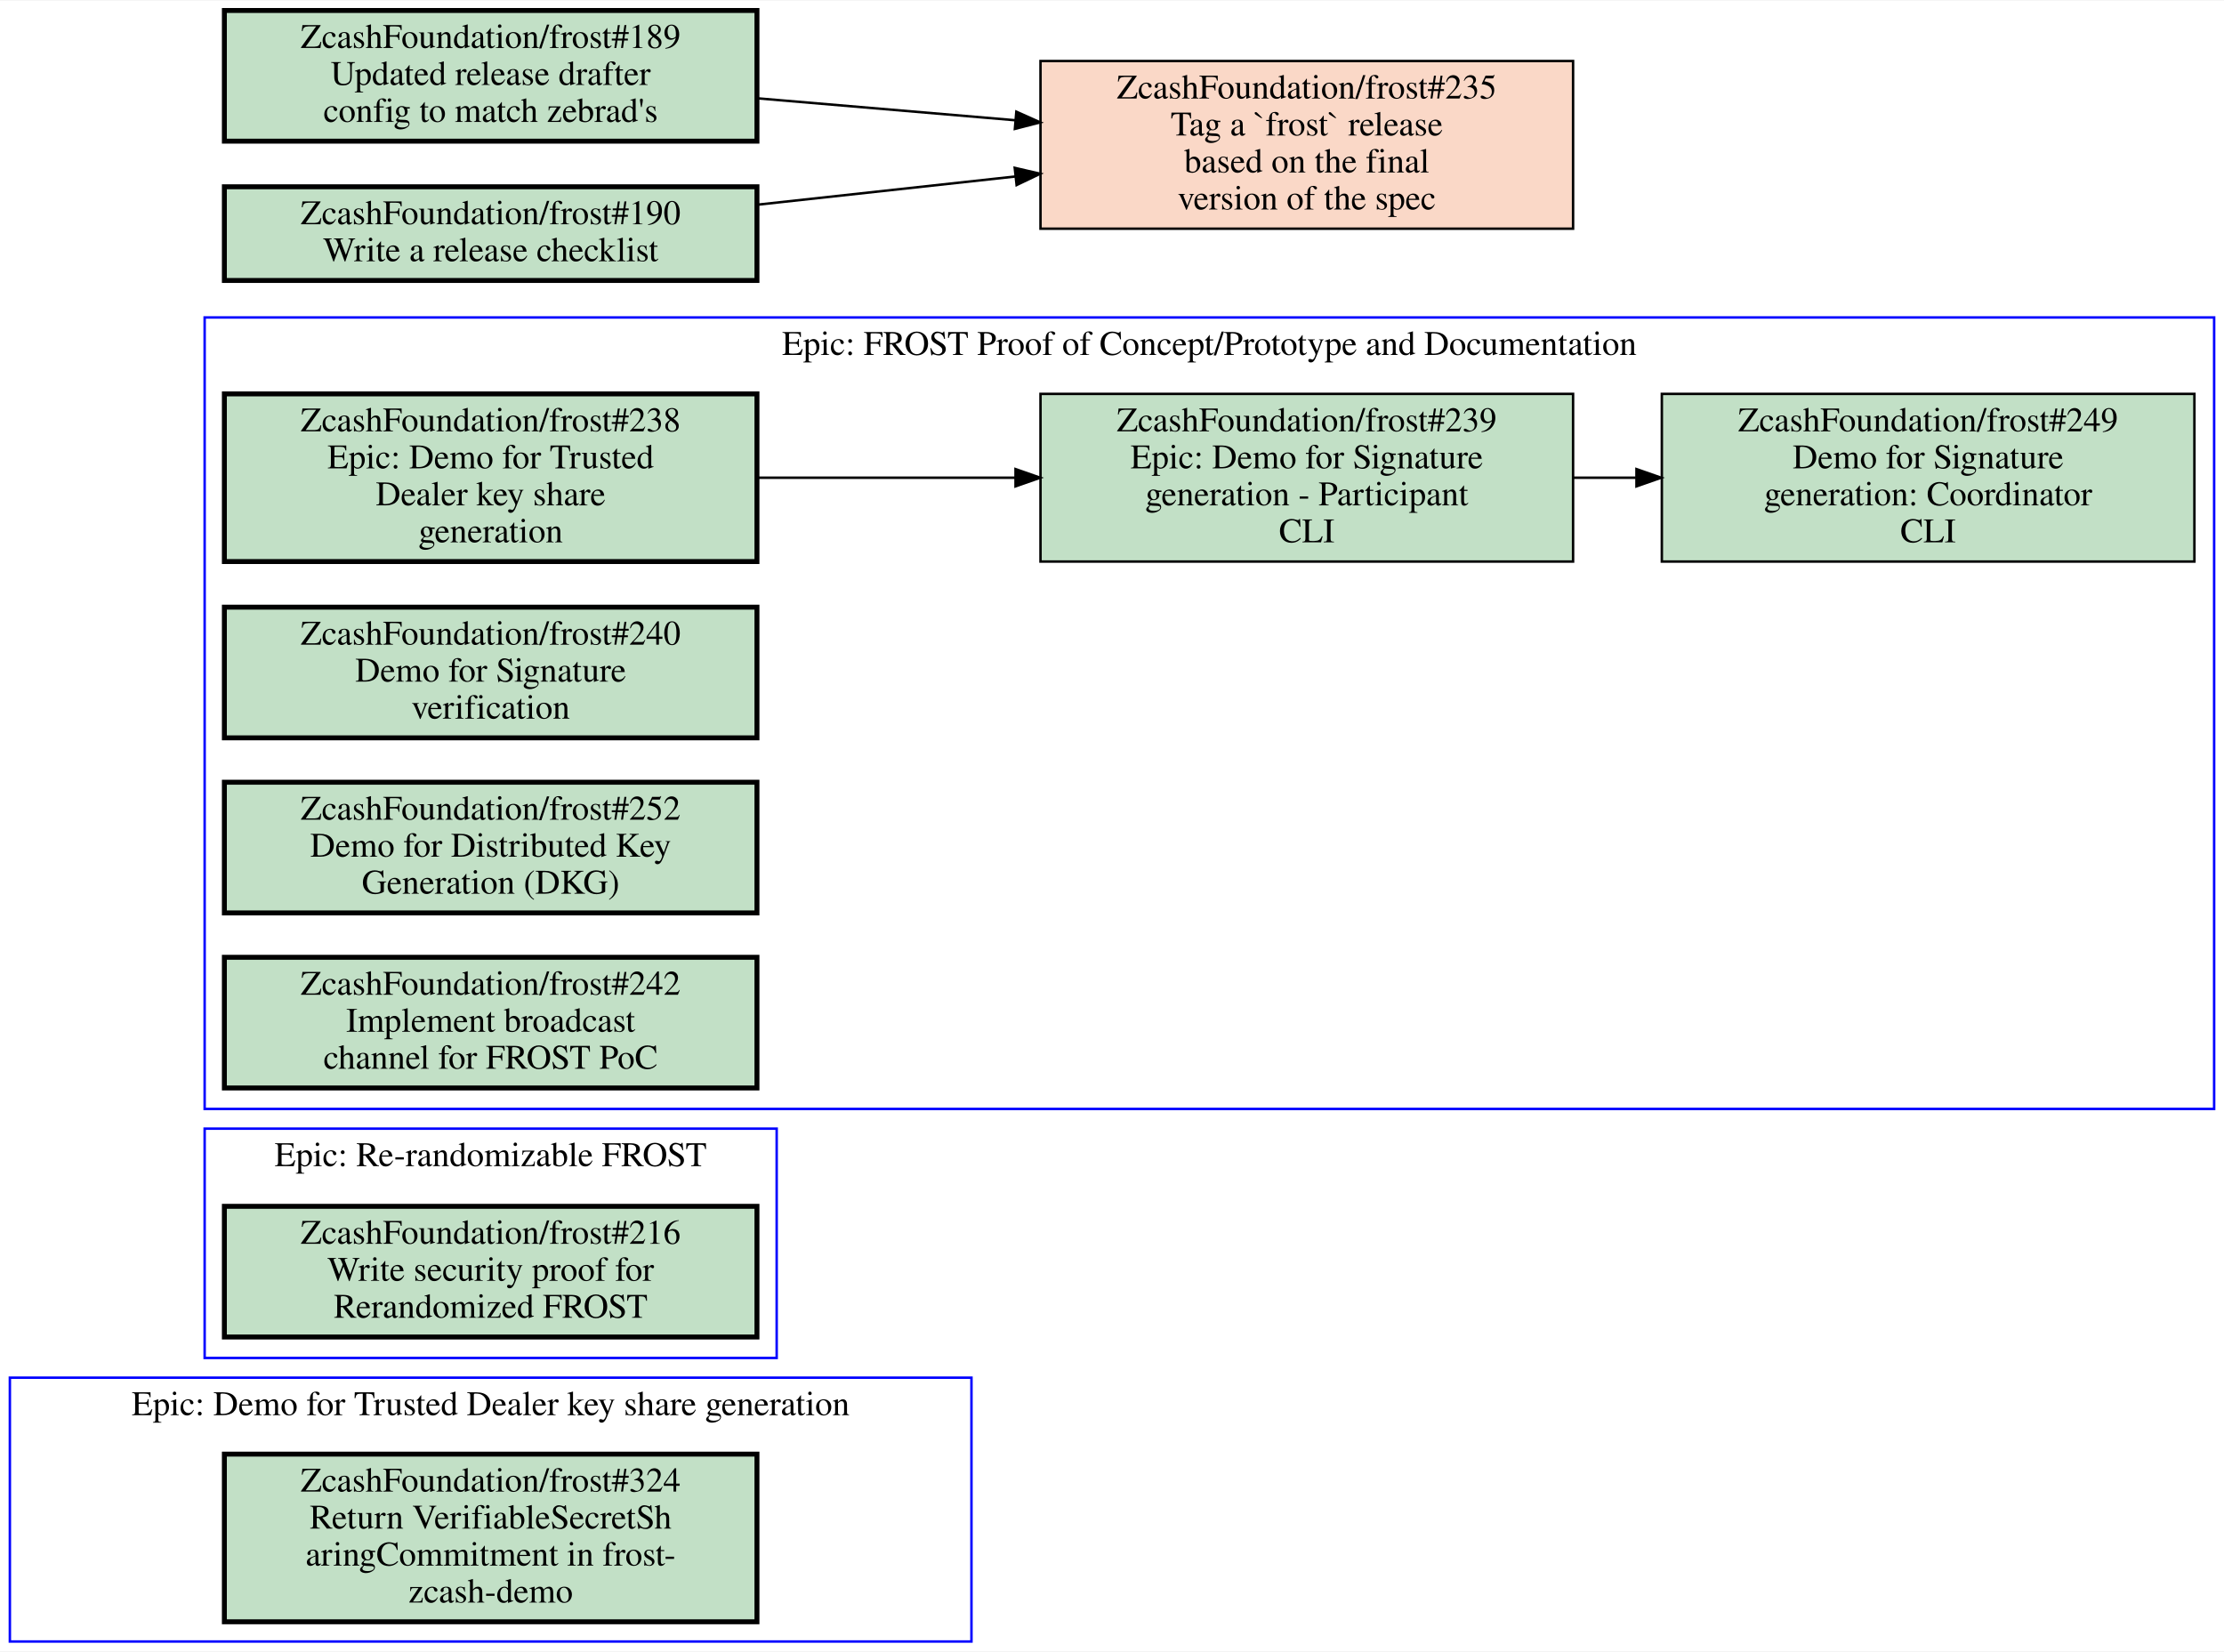
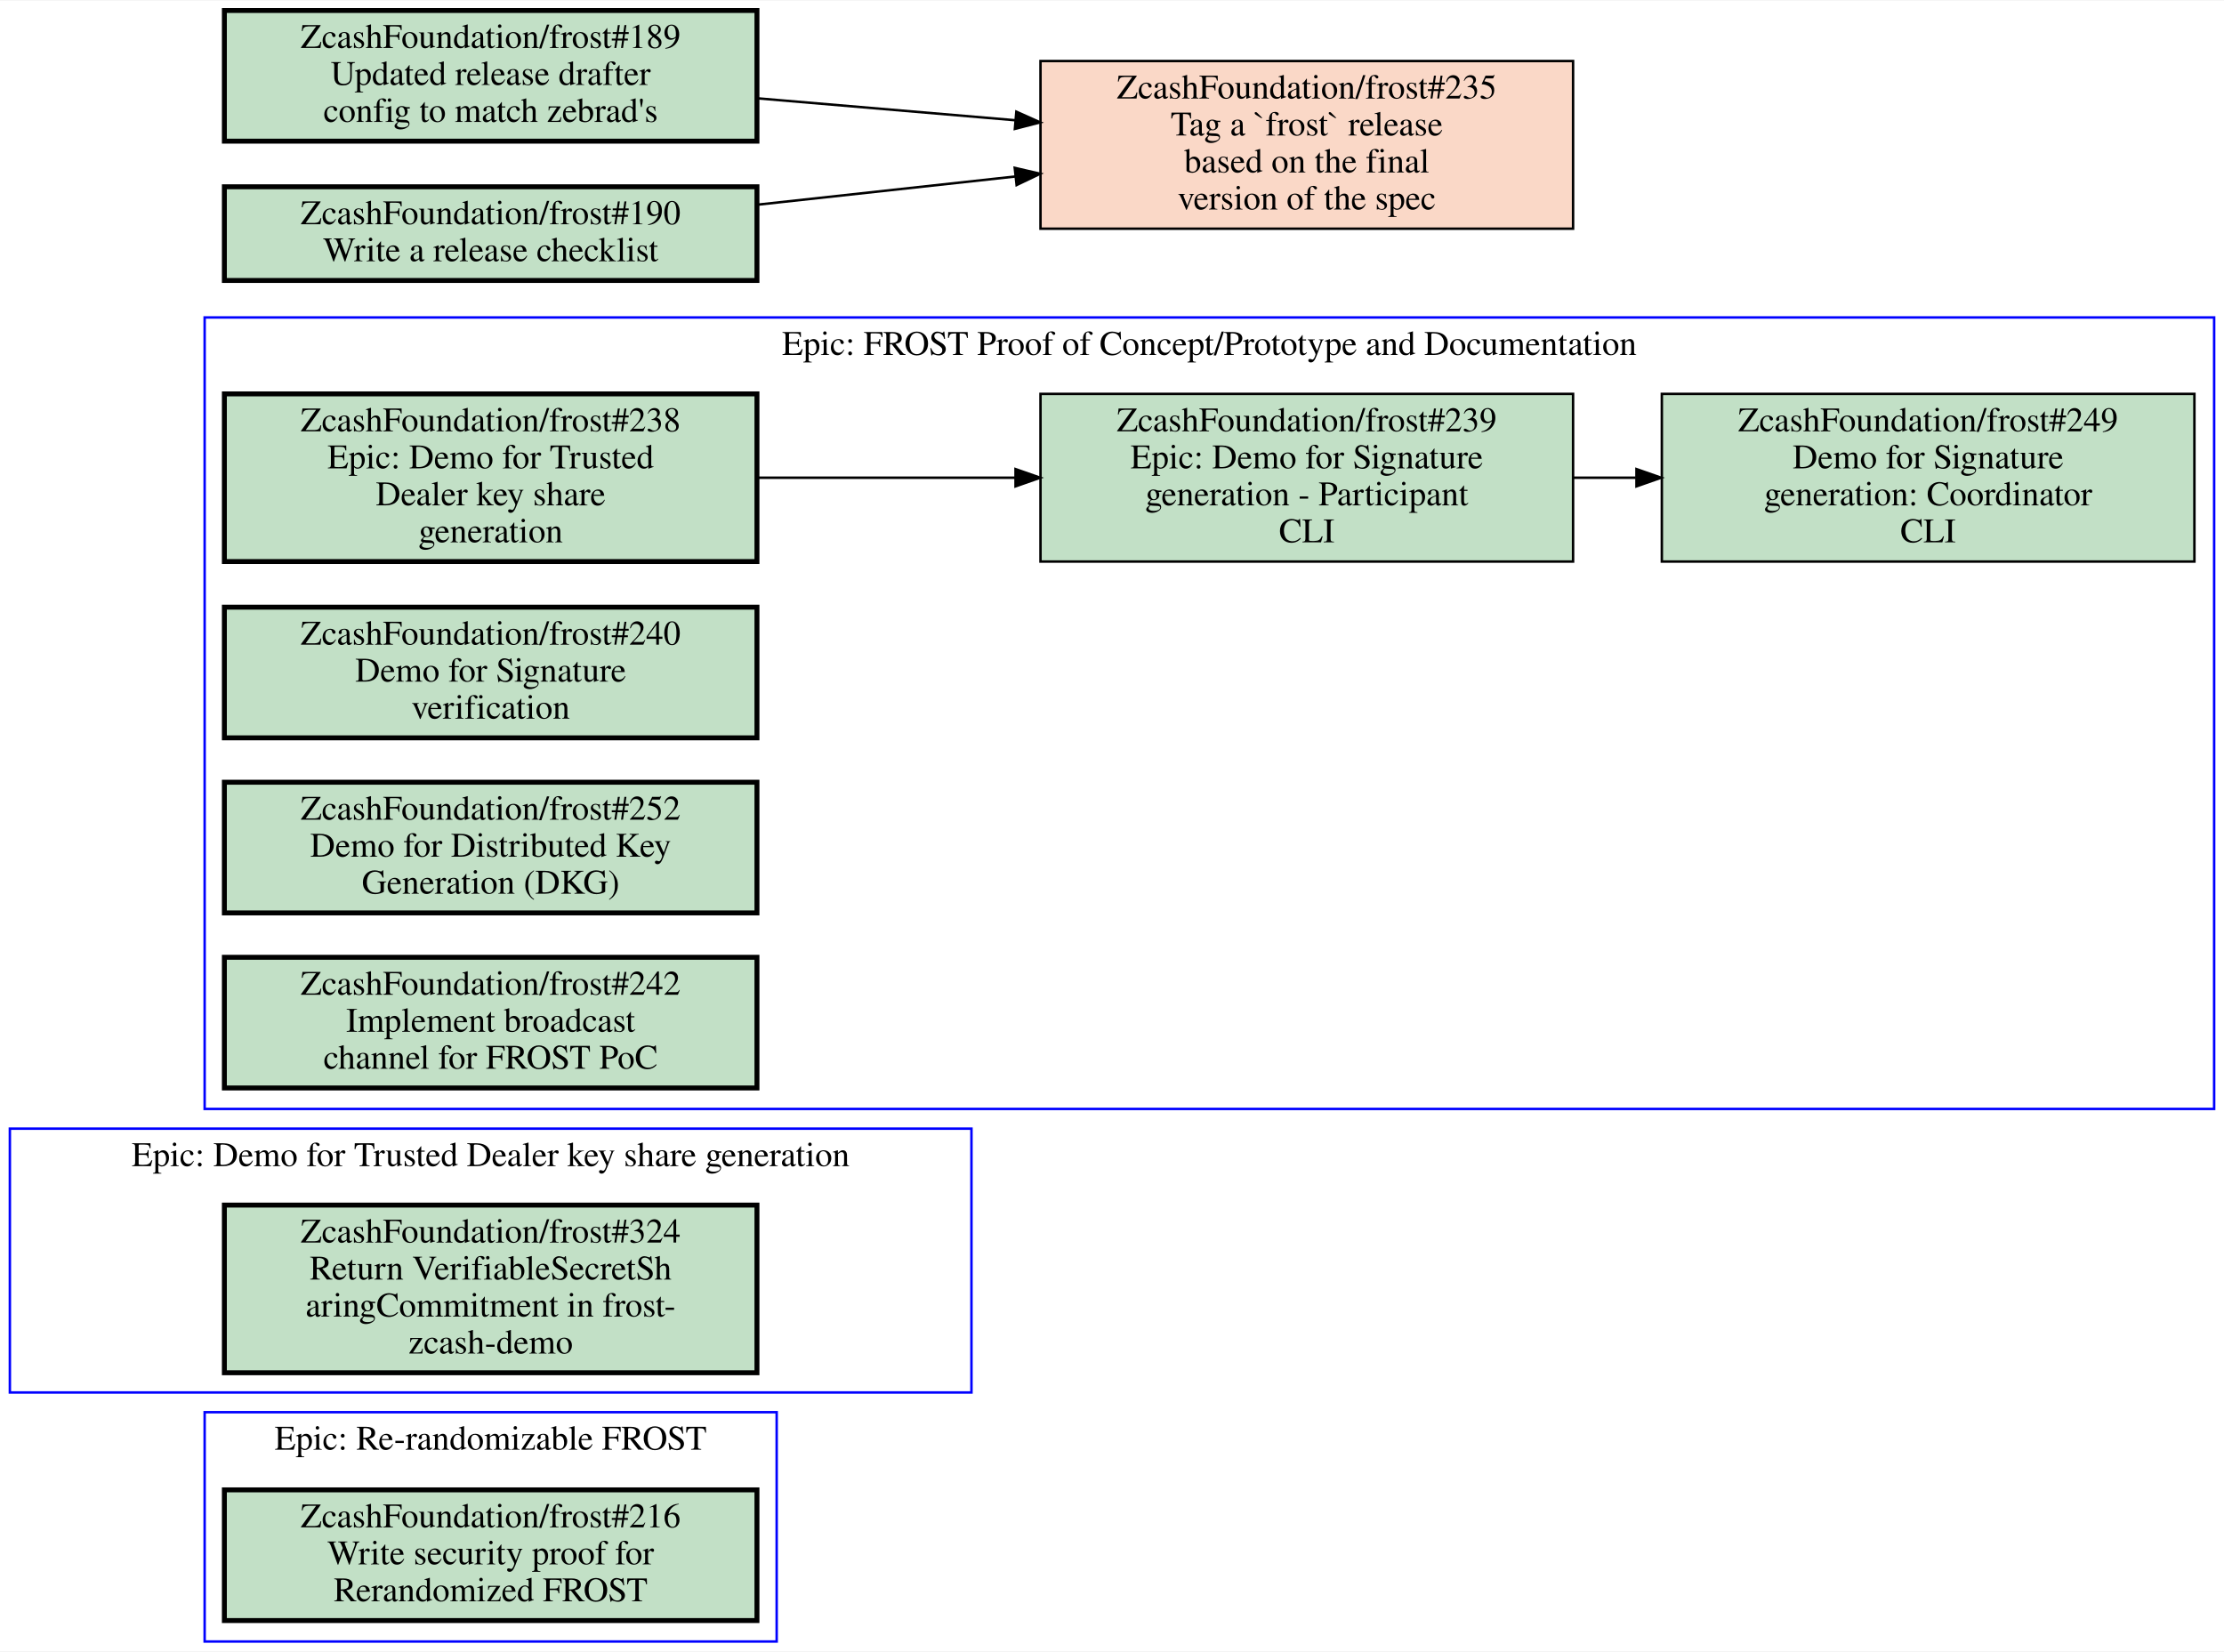
<svg xmlns="http://www.w3.org/2000/svg" xmlns:xlink="http://www.w3.org/1999/xlink" width="902pt" height="670pt" viewBox="0.00 0.00 902.00 669.50">
  <g id="graph0" class="graph" transform="scale(1 1) rotate(0) translate(4 665.5)">
    <polygon fill="white" stroke="transparent" points="-4,4 -4,-665.5 898,-665.5 898,4 -4,4" />
    <g id="clust1" class="cluster">
+       <polygon fill="none" stroke="blue" points="0,-101 0,-208 390,-208 390,-101 0,-101" />
+       <text text-anchor="middle" x="195" y="-192.8" font-family="Times,serif" font-size="14.00">Epic: Demo for Trusted Dealer key share generation</text>
+     </g>
+     <g id="clust2" class="cluster">
      <polygon fill="none" stroke="blue" points="79,-216 79,-537 894,-537 894,-216 79,-216" />
      <text text-anchor="middle" x="486.5" y="-521.8" font-family="Times,serif" font-size="14.00">Epic: FROST Proof of Concept/Prototype and Documentation</text>
    </g>
-     <g id="clust2" class="cluster">
-       <polygon fill="none" stroke="blue" points="0,0 0,-107 390,-107 390,0 0,0" />
-       <text text-anchor="middle" x="195" y="-91.8" font-family="Times,serif" font-size="14.00">Epic: Demo for Trusted Dealer key share generation</text>
-     </g>
    <g id="clust3" class="cluster">
-       <polygon fill="none" stroke="blue" points="79,-115 79,-208 311,-208 311,-115 79,-115" />
-       <text text-anchor="middle" x="195" y="-192.8" font-family="Times,serif" font-size="14.00">Epic: Re-randomizable FROST</text>
+       <polygon fill="none" stroke="blue" points="79,0 79,-93 311,-93 311,0 79,0" />
+       <text text-anchor="middle" x="195" y="-77.8" font-family="Times,serif" font-size="14.00">Epic: Re-randomizable FROST</text>
    </g>
    <g id="node1" class="node open">
      <g id="a_node1">
+         <a xlink:href="https://github.com/ZcashFoundation/frost/issues/324" xlink:title="ZcashFoundation/frost#324&#10;Return VerifiableSecretSh&#10;aringCommitment in frost-&#10;zcash-demo" target="_blank">
+           <polygon fill="#c2e0c6" stroke="black" stroke-width="2" points="303,-177 87,-177 87,-109 303,-109 303,-177" />
+           <text text-anchor="middle" x="195" y="-161.8" font-family="Times,serif" font-size="14.00">ZcashFoundation/frost#324</text>
+           <text text-anchor="middle" x="195" y="-146.8" font-family="Times,serif" font-size="14.00">Return VerifiableSecretSh</text>
+           <text text-anchor="middle" x="195" y="-131.8" font-family="Times,serif" font-size="14.00">aringCommitment in frost-</text>
+           <text text-anchor="middle" x="195" y="-116.8" font-family="Times,serif" font-size="14.00">zcash-demo</text>
+         </a>
+       </g>
+     </g>
+     <g id="node2" class="node open">
+       <g id="a_node2">
        <a xlink:href="https://github.com/ZcashFoundation/frost/issues/238" xlink:title="ZcashFoundation/frost#238&#10;Epic: Demo for Trusted&#10;Dealer key share&#10;generation" target="_blank">
          <polygon fill="#c2e0c6" stroke="black" stroke-width="2" points="303,-506 87,-506 87,-438 303,-438 303,-506" />
          <text text-anchor="middle" x="195" y="-490.8" font-family="Times,serif" font-size="14.00">ZcashFoundation/frost#238</text>
          <text text-anchor="middle" x="195" y="-475.8" font-family="Times,serif" font-size="14.00">Epic: Demo for Trusted</text>
          <text text-anchor="middle" x="195" y="-460.8" font-family="Times,serif" font-size="14.00">Dealer key share</text>
          <text text-anchor="middle" x="195" y="-445.8" font-family="Times,serif" font-size="14.00">generation</text>
        </a>
      </g>
    </g>
-     <g id="node2" class="node open">
-       <g id="a_node2">
+     <g id="node3" class="node open">
+       <g id="a_node3">
        <a xlink:href="https://github.com/ZcashFoundation/frost/issues/239" xlink:title="ZcashFoundation/frost#239&#10;Epic: Demo for Signature&#10;generation - Participant&#10;CLI" target="_blank">
          <polygon fill="#c2e0c6" stroke="black" points="634,-506 418,-506 418,-438 634,-438 634,-506" />
          <text text-anchor="middle" x="526" y="-490.8" font-family="Times,serif" font-size="14.00">ZcashFoundation/frost#239</text>
          <text text-anchor="middle" x="526" y="-475.8" font-family="Times,serif" font-size="14.00">Epic: Demo for Signature</text>
          <text text-anchor="middle" x="526" y="-460.8" font-family="Times,serif" font-size="14.00">generation - Participant</text>
          <text text-anchor="middle" x="526" y="-445.8" font-family="Times,serif" font-size="14.00">CLI</text>
        </a>
      </g>
    </g>
    <g id="edge1" class="edge">
      <path fill="none" stroke="black" d="M303.27,-472C336.72,-472 373.78,-472 407.87,-472" />
      <polygon fill="black" stroke="black" points="407.87,-475.5 417.87,-472 407.87,-468.5 407.87,-475.5" />
    </g>
-     <g id="node3" class="node open">
-       <g id="a_node3">
+     <g id="node4" class="node open">
+       <g id="a_node4">
        <a xlink:href="https://github.com/ZcashFoundation/frost/issues/249" xlink:title="ZcashFoundation/frost#249&#10;Demo for Signature&#10;generation: Coordinator&#10;CLI" target="_blank">
          <polygon fill="#c2e0c6" stroke="black" points="886,-506 670,-506 670,-438 886,-438 886,-506" />
          <text text-anchor="middle" x="778" y="-490.8" font-family="Times,serif" font-size="14.00">ZcashFoundation/frost#249</text>
          <text text-anchor="middle" x="778" y="-475.8" font-family="Times,serif" font-size="14.00">Demo for Signature</text>
          <text text-anchor="middle" x="778" y="-460.8" font-family="Times,serif" font-size="14.00">generation: Coordinator</text>
          <text text-anchor="middle" x="778" y="-445.8" font-family="Times,serif" font-size="14.00">CLI</text>
        </a>
      </g>
    </g>
    <g id="edge2" class="edge">
      <path fill="none" stroke="black" d="M634.11,-472C642.5,-472 650.99,-472 659.44,-472" />
      <polygon fill="black" stroke="black" points="659.71,-475.5 669.71,-472 659.71,-468.5 659.71,-475.5" />
    </g>
-     <g id="node4" class="node open">
-       <g id="a_node4">
+     <g id="node5" class="node open">
+       <g id="a_node5">
        <a xlink:href="https://github.com/ZcashFoundation/frost/issues/240" xlink:title="ZcashFoundation/frost#240&#10;Demo for Signature&#10;verification" target="_blank">
          <polygon fill="#c2e0c6" stroke="black" stroke-width="2" points="303,-419.5 87,-419.5 87,-366.5 303,-366.5 303,-419.5" />
          <text text-anchor="middle" x="195" y="-404.3" font-family="Times,serif" font-size="14.00">ZcashFoundation/frost#240</text>
          <text text-anchor="middle" x="195" y="-389.3" font-family="Times,serif" font-size="14.00">Demo for Signature</text>
          <text text-anchor="middle" x="195" y="-374.3" font-family="Times,serif" font-size="14.00">verification</text>
        </a>
      </g>
    </g>
-     <g id="node5" class="node open">
-       <g id="a_node5">
+     <g id="node6" class="node open">
+       <g id="a_node6">
        <a xlink:href="https://github.com/ZcashFoundation/frost/issues/252" xlink:title="ZcashFoundation/frost#252&#10;Demo for Distributed Key&#10;Generation (DKG)" target="_blank">
          <polygon fill="#c2e0c6" stroke="black" stroke-width="2" points="303,-348.5 87,-348.5 87,-295.5 303,-295.5 303,-348.5" />
          <text text-anchor="middle" x="195" y="-333.3" font-family="Times,serif" font-size="14.00">ZcashFoundation/frost#252</text>
          <text text-anchor="middle" x="195" y="-318.3" font-family="Times,serif" font-size="14.00">Demo for Distributed Key</text>
          <text text-anchor="middle" x="195" y="-303.3" font-family="Times,serif" font-size="14.00">Generation (DKG)</text>
        </a>
      </g>
    </g>
-     <g id="node6" class="node open">
-       <g id="a_node6">
+     <g id="node7" class="node open">
+       <g id="a_node7">
        <a xlink:href="https://github.com/ZcashFoundation/frost/issues/242" xlink:title="ZcashFoundation/frost#242&#10;Implement broadcast&#10;channel for FROST PoC" target="_blank">
          <polygon fill="#c2e0c6" stroke="black" stroke-width="2" points="303,-277.5 87,-277.5 87,-224.5 303,-224.5 303,-277.5" />
          <text text-anchor="middle" x="195" y="-262.3" font-family="Times,serif" font-size="14.00">ZcashFoundation/frost#242</text>
          <text text-anchor="middle" x="195" y="-247.3" font-family="Times,serif" font-size="14.00">Implement broadcast</text>
          <text text-anchor="middle" x="195" y="-232.3" font-family="Times,serif" font-size="14.00">channel for FROST PoC</text>
        </a>
      </g>
    </g>
-     <g id="node7" class="node open">
-       <g id="a_node7">
-         <a xlink:href="https://github.com/ZcashFoundation/frost/issues/324" xlink:title="ZcashFoundation/frost#324&#10;Return VerifiableSecretSh&#10;aringCommitment in frost-&#10;zcash-demo" target="_blank">
-           <polygon fill="#c2e0c6" stroke="black" stroke-width="2" points="303,-76 87,-76 87,-8 303,-8 303,-76" />
-           <text text-anchor="middle" x="195" y="-60.8" font-family="Times,serif" font-size="14.00">ZcashFoundation/frost#324</text>
-           <text text-anchor="middle" x="195" y="-45.8" font-family="Times,serif" font-size="14.00">Return VerifiableSecretSh</text>
-           <text text-anchor="middle" x="195" y="-30.8" font-family="Times,serif" font-size="14.00">aringCommitment in frost-</text>
-           <text text-anchor="middle" x="195" y="-15.8" font-family="Times,serif" font-size="14.00">zcash-demo</text>
-         </a>
-       </g>
-     </g>
    <g id="node8" class="node open">
      <g id="a_node8">
        <a xlink:href="https://github.com/ZcashFoundation/frost/issues/216" xlink:title="ZcashFoundation/frost#216&#10;Write security proof for&#10;Rerandomized FROST" target="_blank">
-           <polygon fill="#c2e0c6" stroke="black" stroke-width="2" points="303,-176.5 87,-176.5 87,-123.5 303,-123.5 303,-176.5" />
-           <text text-anchor="middle" x="195" y="-161.3" font-family="Times,serif" font-size="14.00">ZcashFoundation/frost#216</text>
-           <text text-anchor="middle" x="195" y="-146.3" font-family="Times,serif" font-size="14.00">Write security proof for</text>
-           <text text-anchor="middle" x="195" y="-131.3" font-family="Times,serif" font-size="14.00">Rerandomized FROST</text>
+           <polygon fill="#c2e0c6" stroke="black" stroke-width="2" points="303,-61.5 87,-61.5 87,-8.5 303,-8.5 303,-61.5" />
+           <text text-anchor="middle" x="195" y="-46.3" font-family="Times,serif" font-size="14.00">ZcashFoundation/frost#216</text>
+           <text text-anchor="middle" x="195" y="-31.3" font-family="Times,serif" font-size="14.00">Write security proof for</text>
+           <text text-anchor="middle" x="195" y="-16.3" font-family="Times,serif" font-size="14.00">Rerandomized FROST</text>
        </a>
      </g>
    </g>
    <g id="node9" class="node closed">
      <g id="a_node9">
        <a xlink:href="https://github.com/ZcashFoundation/frost/issues/235" xlink:title="ZcashFoundation/frost#235&#10;Tag a `frost` release&#10;based on the final&#10;version of the spec" target="_blank">
          <polygon fill="#fad8c7" stroke="black" points="634,-641 418,-641 418,-573 634,-573 634,-641" />
          <text text-anchor="middle" x="526" y="-625.8" font-family="Times,serif" font-size="14.00">ZcashFoundation/frost#235</text>
          <text text-anchor="middle" x="526" y="-610.8" font-family="Times,serif" font-size="14.00">Tag a `frost` release</text>
          <text text-anchor="middle" x="526" y="-595.8" font-family="Times,serif" font-size="14.00">based on the final</text>
          <text text-anchor="middle" x="526" y="-580.8" font-family="Times,serif" font-size="14.00">version of the spec</text>
        </a>
      </g>
    </g>
    <g id="node10" class="node open">
      <g id="a_node10">
        <a xlink:href="https://github.com/ZcashFoundation/frost/issues/189" xlink:title="ZcashFoundation/frost#189&#10;Updated release drafter&#10;config to match zebrad's" target="_blank">
          <polygon fill="#c2e0c6" stroke="black" stroke-width="2" points="303,-661.5 87,-661.5 87,-608.5 303,-608.5 303,-661.5" />
          <text text-anchor="middle" x="195" y="-646.3" font-family="Times,serif" font-size="14.00">ZcashFoundation/frost#189</text>
          <text text-anchor="middle" x="195" y="-631.3" font-family="Times,serif" font-size="14.00">Updated release drafter</text>
          <text text-anchor="middle" x="195" y="-616.3" font-family="Times,serif" font-size="14.00">config to match zebrad's</text>
        </a>
      </g>
    </g>
    <g id="edge3" class="edge">
      <path fill="none" stroke="black" d="M303.27,-625.87C336.72,-623.02 373.78,-619.87 407.87,-616.97" />
      <polygon fill="black" stroke="black" points="408.2,-620.45 417.87,-616.12 407.61,-613.48 408.2,-620.45" />
    </g>
    <g id="node11" class="node open">
      <g id="a_node11">
        <a xlink:href="https://github.com/ZcashFoundation/frost/issues/190" xlink:title="ZcashFoundation/frost#190&#10;Write a release checklist" target="_blank">
          <polygon fill="#c2e0c6" stroke="black" stroke-width="2" points="303,-590 87,-590 87,-552 303,-552 303,-590" />
          <text text-anchor="middle" x="195" y="-574.8" font-family="Times,serif" font-size="14.00">ZcashFoundation/frost#190</text>
          <text text-anchor="middle" x="195" y="-559.8" font-family="Times,serif" font-size="14.00">Write a release checklist</text>
        </a>
      </g>
    </g>
    <g id="edge4" class="edge">
      <path fill="none" stroke="black" d="M303.27,-582.74C336.72,-586.4 373.78,-590.45 407.87,-594.18" />
      <polygon fill="black" stroke="black" points="407.55,-597.67 417.87,-595.28 408.31,-590.71 407.55,-597.67" />
    </g>
  </g>
</svg>
